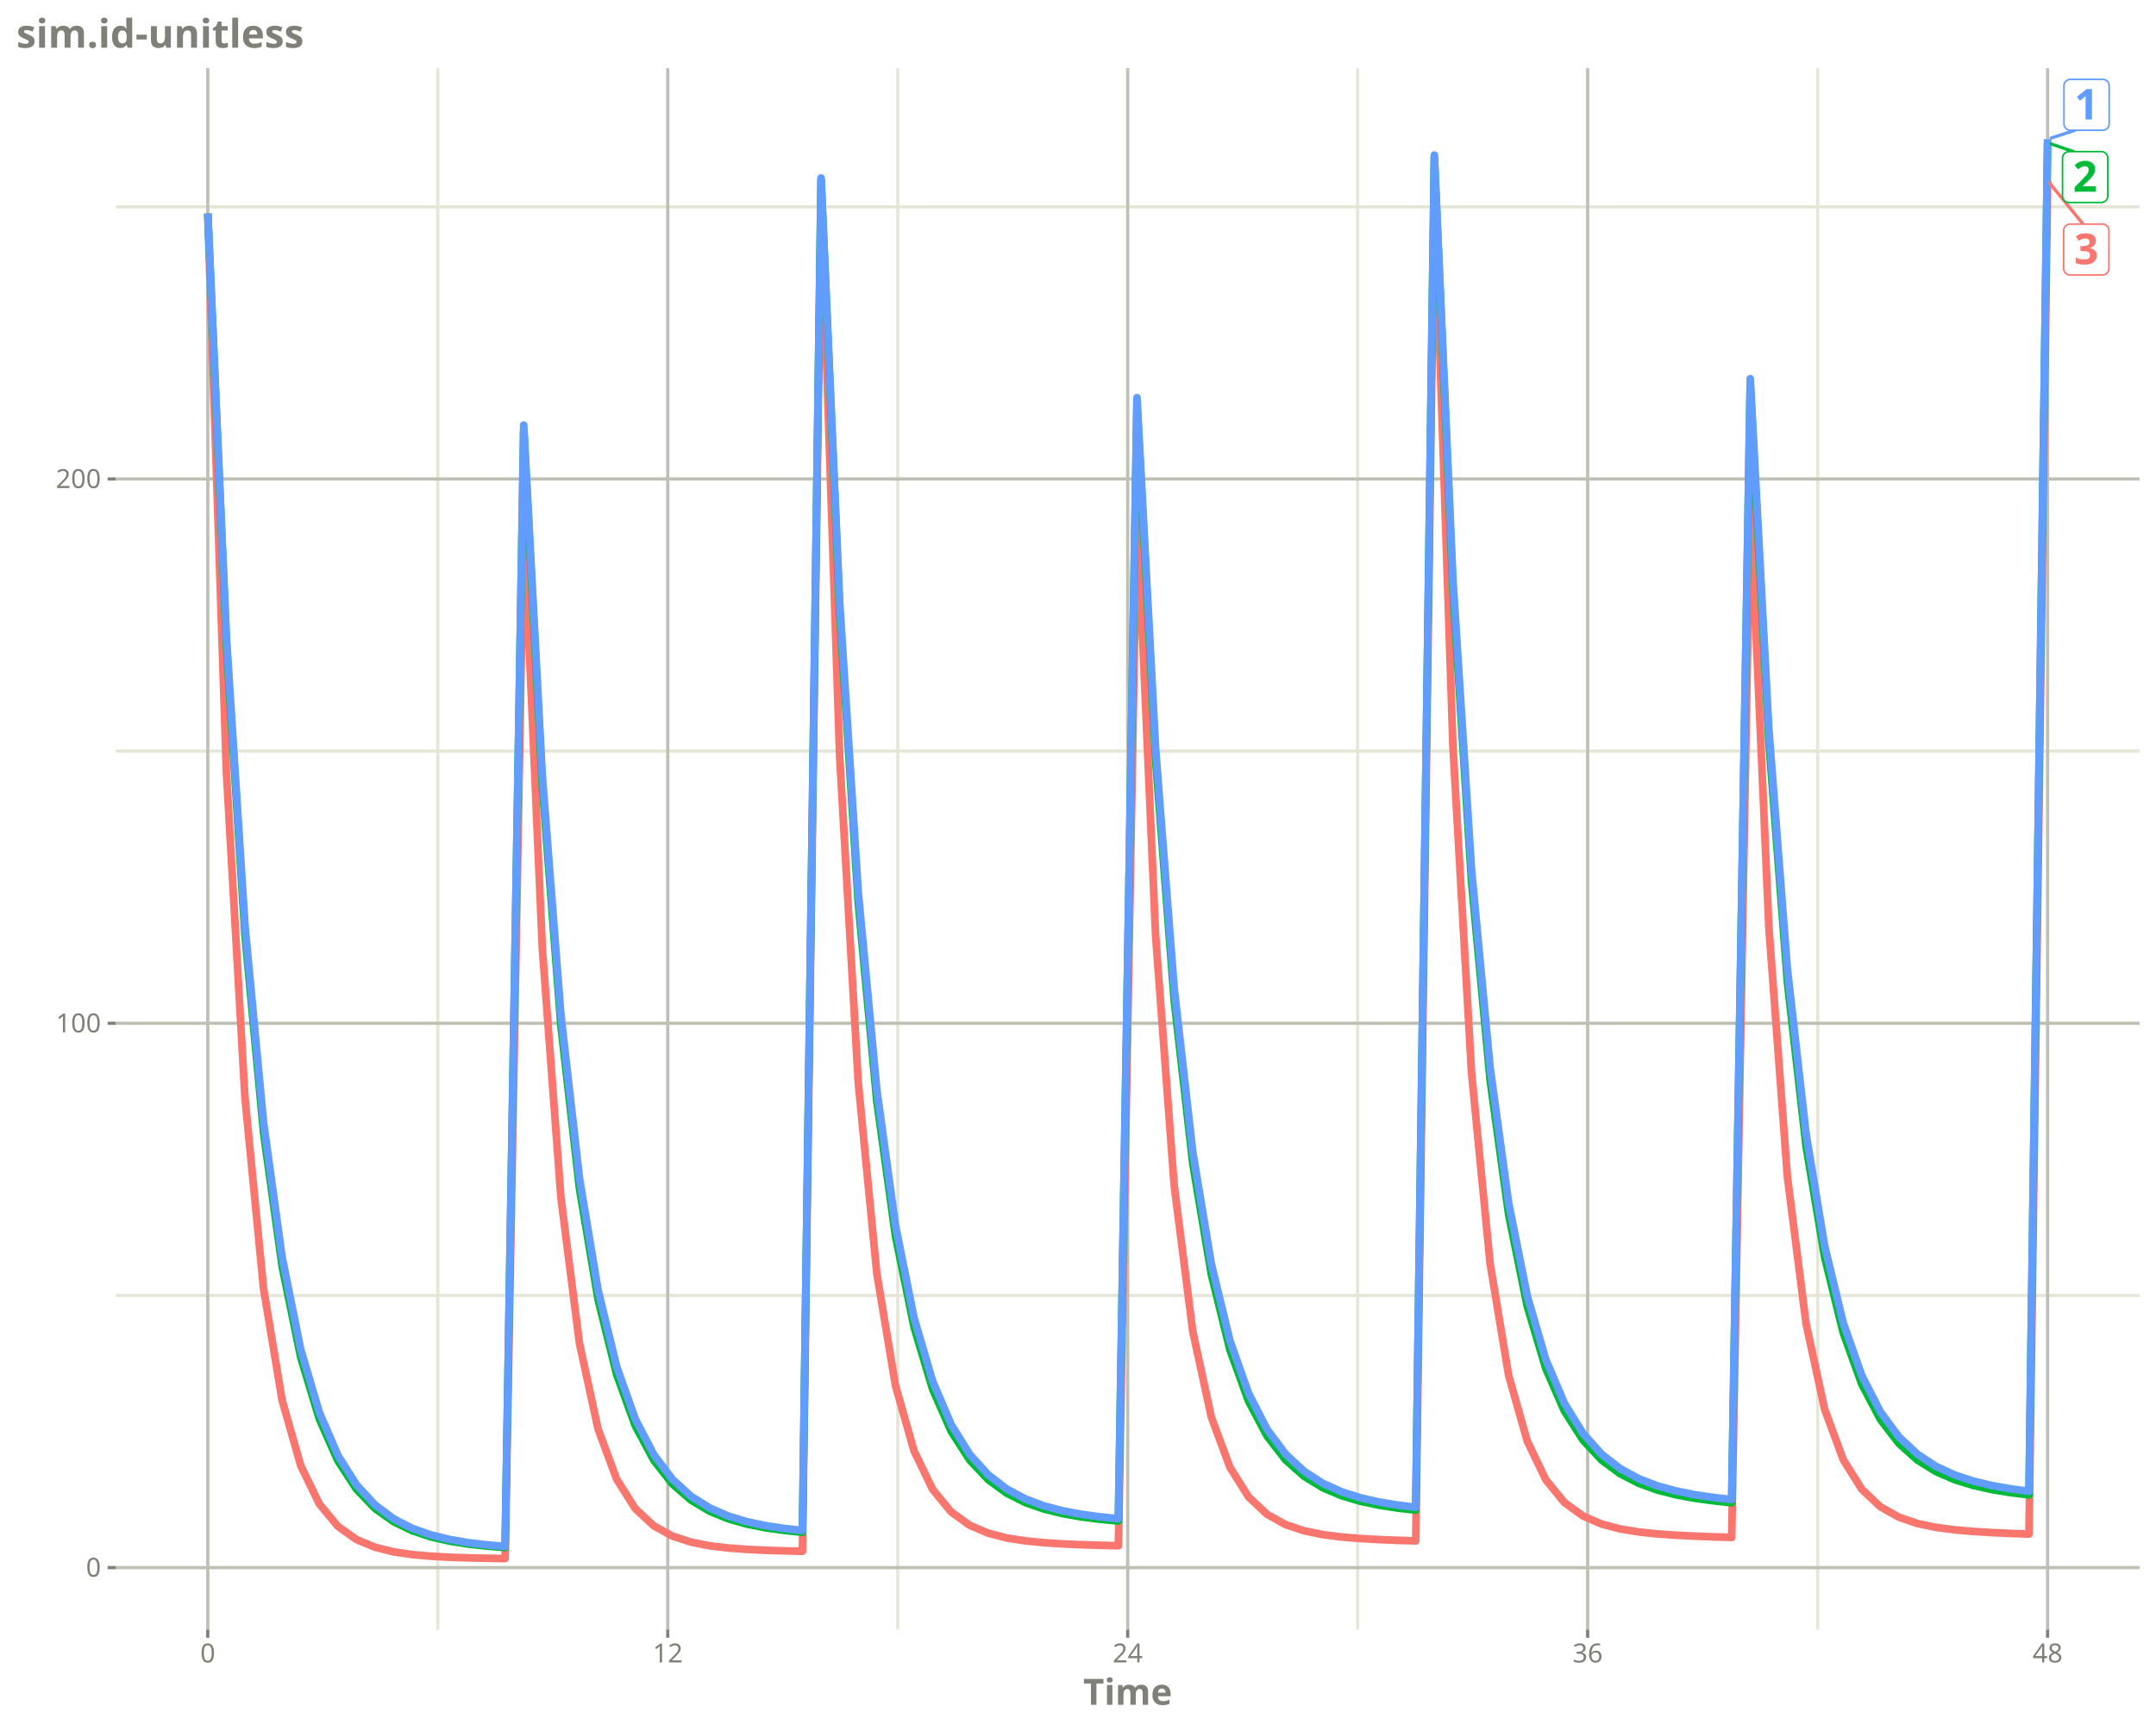
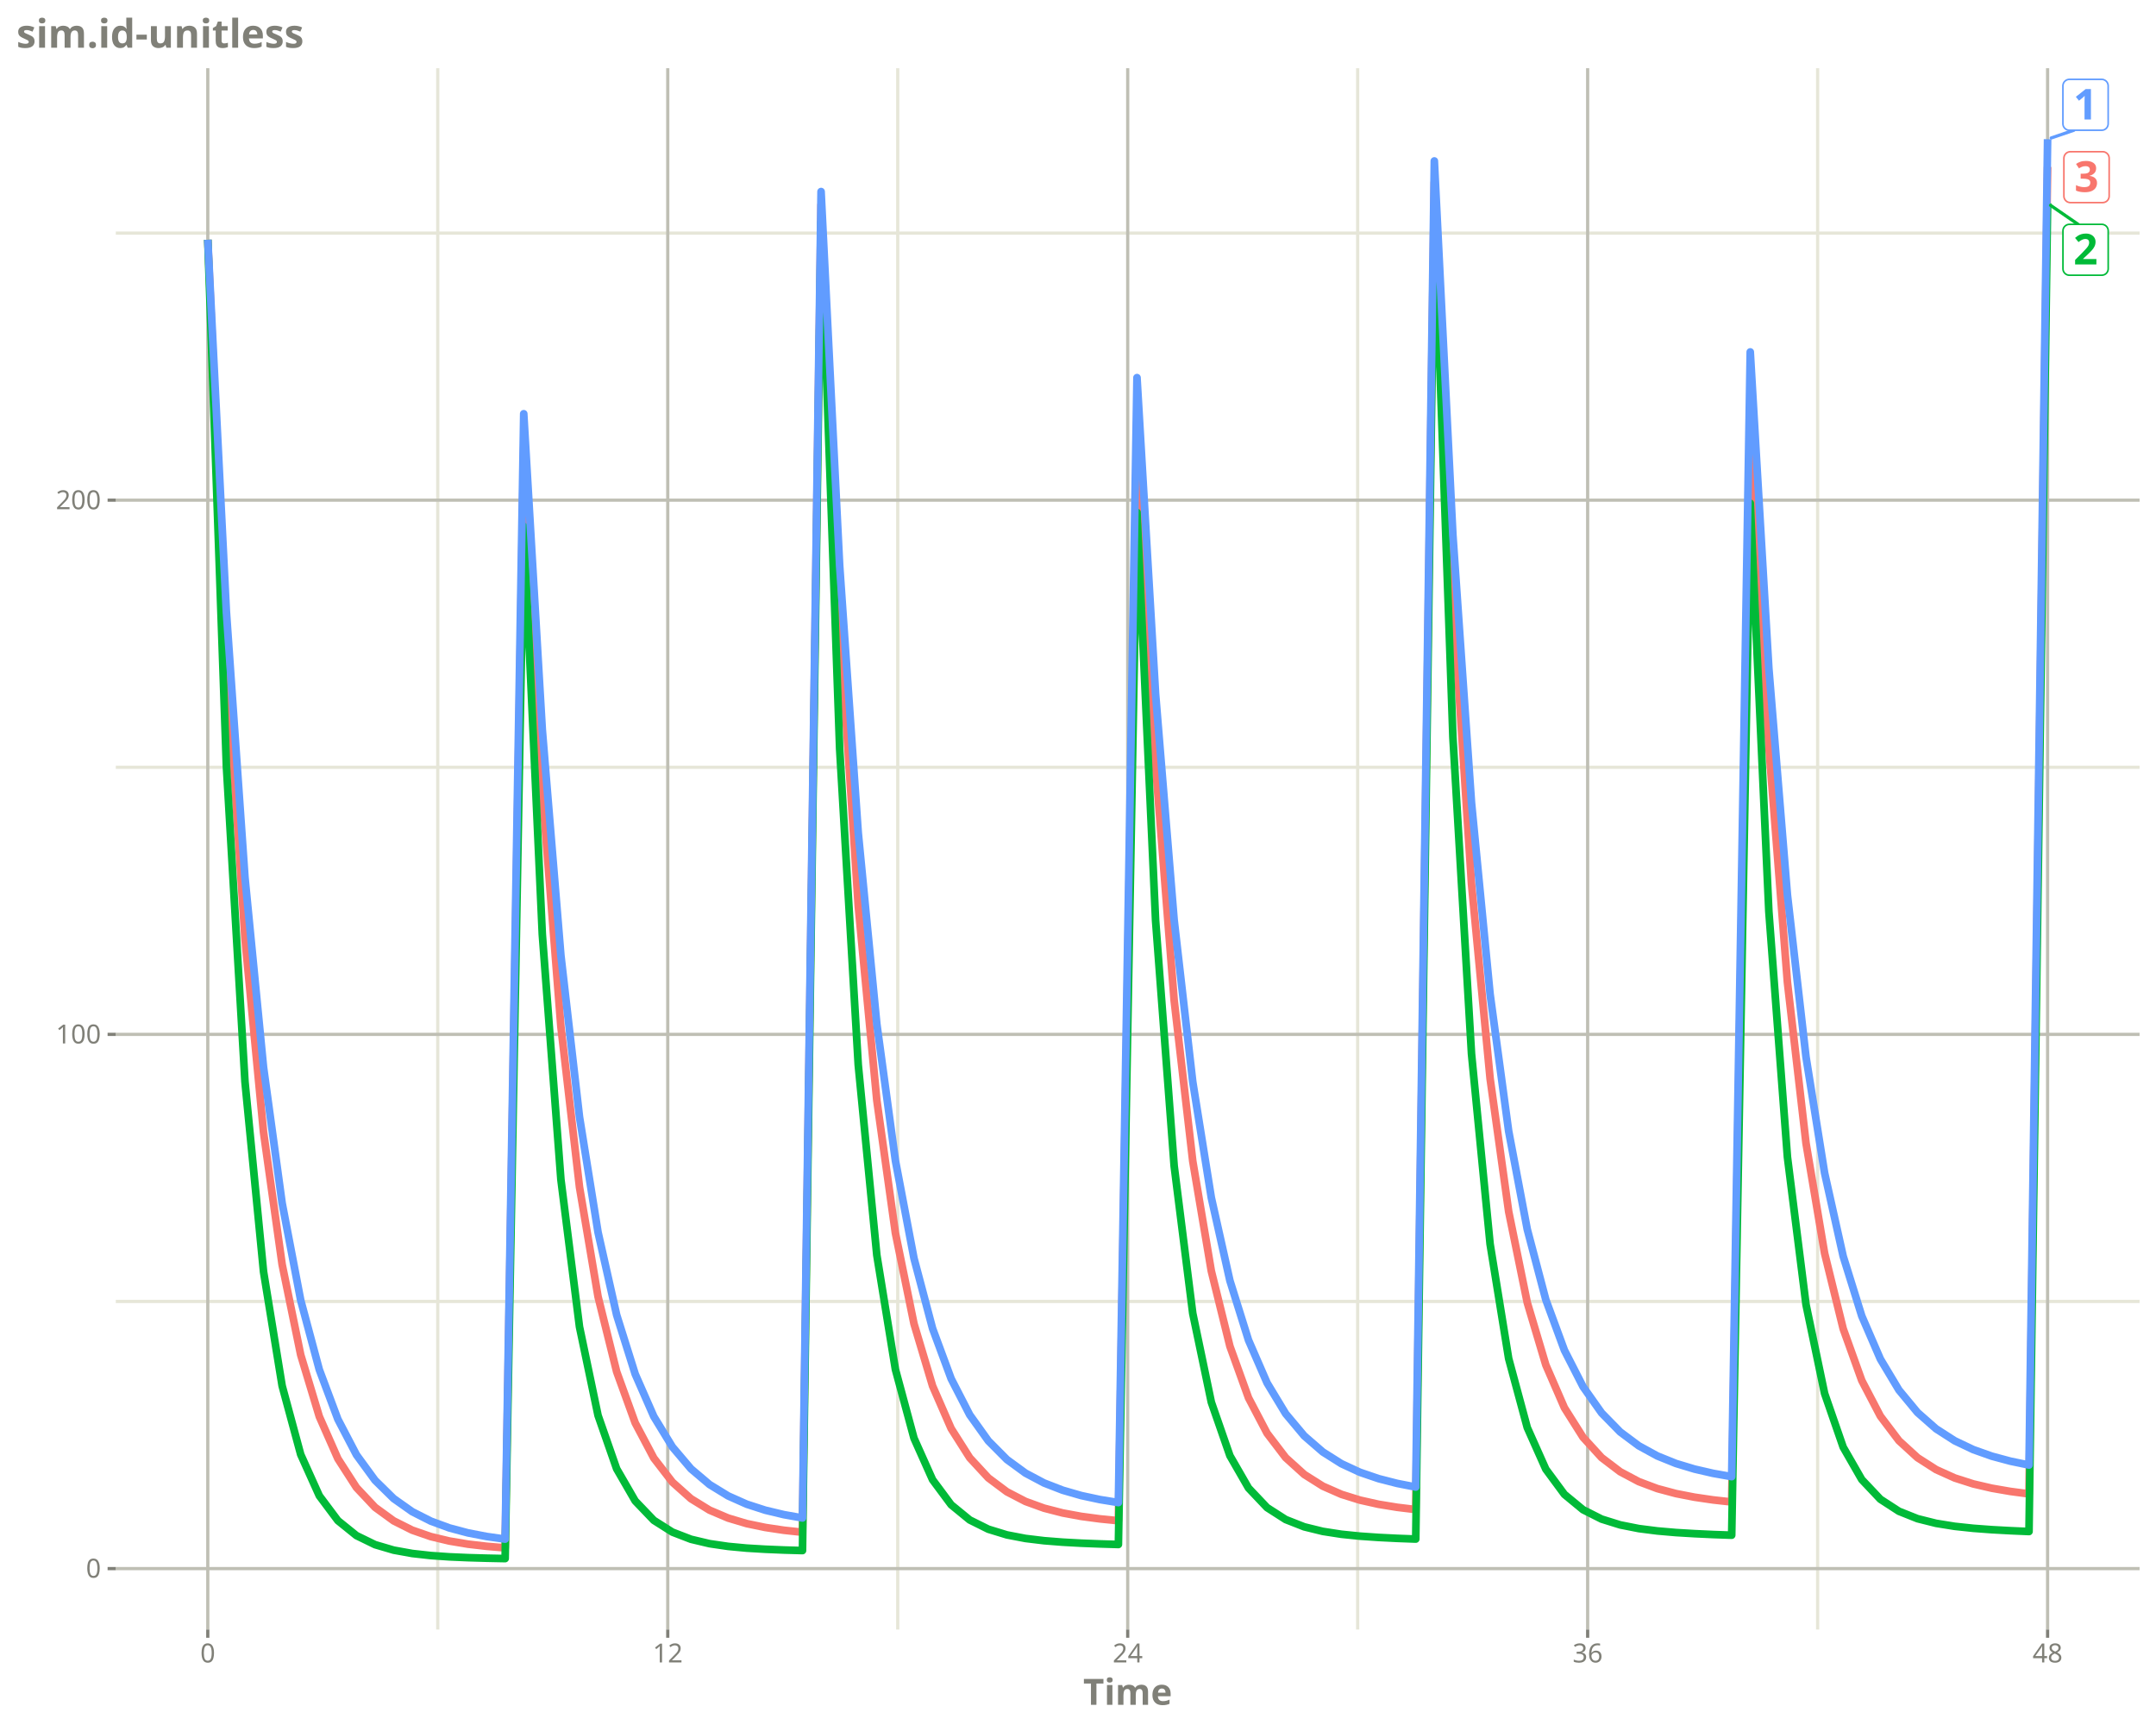
<svg xmlns="http://www.w3.org/2000/svg" class="svglite" data-engine-version="2.0" width="720.00pt" height="576.00pt" viewBox="0 0 720.00 576.00">
  <defs>
    <style type="text/css">
    .svglite line, .svglite polyline, .svglite polygon, .svglite path, .svglite rect, .svglite circle {
      fill: none;
      stroke: #000000;
      stroke-linecap: round;
      stroke-linejoin: round;
      stroke-miterlimit: 10.00;
    }
  </style>
  </defs>
  <rect width="100%" height="100%" style="stroke: none; fill: #FFFFFF;" />
  <defs>
    <clipPath id="cpMC4wMHw3MjAuMDB8MC4wMHw1NzYuMDA=">
      <rect x="0.00" y="0.00" width="720.00" height="576.00" />
    </clipPath>
  </defs>
  <g clip-path="url(#cpMC4wMHw3MjAuMDB8MC4wMHw1NzYuMDA=)">
    <rect x="0.00" y="0.00" width="720.00" height="576.00" style="stroke-width: 1.07; stroke: #FFFFFF; fill: #FFFFFF;" />
  </g>
  <defs>
    <clipPath id="cpMzguNjd8NzE0LjUyfDIyLjc4fDU0NC4xMw==">
      <rect x="38.67" y="22.78" width="675.85" height="521.34" />
    </clipPath>
  </defs>
  <g clip-path="url(#cpMzguNjd8NzE0LjUyfDIyLjc4fDU0NC4xMw==)">
    <rect x="38.67" y="22.78" width="675.85" height="521.34" style="stroke-width: 1.07; stroke: none; fill: #FFFFFF;" />
-     <polyline points="38.67,432.57 714.52,432.57 " style="stroke-width: 1.07; stroke: #E6E6D8; stroke-linecap: butt;" />
-     <polyline points="38.67,250.81 714.52,250.81 " style="stroke-width: 1.07; stroke: #E6E6D8; stroke-linecap: butt;" />
-     <polyline points="38.67,69.06 714.52,69.06 " style="stroke-width: 1.07; stroke: #E6E6D8; stroke-linecap: butt;" />
+     <polyline points="38.67,434.58 714.52,434.58 " style="stroke-width: 1.07; stroke: #E6E6D8; stroke-linecap: butt;" />
+     <polyline points="38.67,256.20 714.52,256.20 " style="stroke-width: 1.07; stroke: #E6E6D8; stroke-linecap: butt;" />
+     <polyline points="38.67,77.83 714.52,77.83 " style="stroke-width: 1.07; stroke: #E6E6D8; stroke-linecap: butt;" />
    <polyline points="146.19,544.13 146.19,22.78 " style="stroke-width: 1.07; stroke: #E6E6D8; stroke-linecap: butt;" />
    <polyline points="299.80,544.13 299.80,22.78 " style="stroke-width: 1.07; stroke: #E6E6D8; stroke-linecap: butt;" />
    <polyline points="453.40,544.13 453.40,22.78 " style="stroke-width: 1.07; stroke: #E6E6D8; stroke-linecap: butt;" />
    <polyline points="607.00,544.13 607.00,22.78 " style="stroke-width: 1.07; stroke: #E6E6D8; stroke-linecap: butt;" />
-     <polyline points="38.67,523.45 714.52,523.45 " style="stroke-width: 1.07; stroke: #BFBFB4; stroke-linecap: butt;" />
-     <polyline points="38.67,341.69 714.52,341.69 " style="stroke-width: 1.07; stroke: #BFBFB4; stroke-linecap: butt;" />
-     <polyline points="38.67,159.94 714.52,159.94 " style="stroke-width: 1.07; stroke: #BFBFB4; stroke-linecap: butt;" />
+     <polyline points="38.67,523.77 714.52,523.77 " style="stroke-width: 1.07; stroke: #BFBFB4; stroke-linecap: butt;" />
+     <polyline points="38.67,345.39 714.52,345.39 " style="stroke-width: 1.07; stroke: #BFBFB4; stroke-linecap: butt;" />
+     <polyline points="38.67,167.01 714.52,167.01 " style="stroke-width: 1.07; stroke: #BFBFB4; stroke-linecap: butt;" />
    <polyline points="69.39,544.13 69.39,22.78 " style="stroke-width: 1.07; stroke: #BFBFB4; stroke-linecap: butt;" />
    <polyline points="223.00,544.13 223.00,22.78 " style="stroke-width: 1.07; stroke: #BFBFB4; stroke-linecap: butt;" />
    <polyline points="376.60,544.13 376.60,22.78 " style="stroke-width: 1.07; stroke: #BFBFB4; stroke-linecap: butt;" />
    <polyline points="530.20,544.13 530.20,22.78 " style="stroke-width: 1.07; stroke: #BFBFB4; stroke-linecap: butt;" />
    <polyline points="683.80,544.13 683.80,22.78 " style="stroke-width: 1.07; stroke: #BFBFB4; stroke-linecap: butt;" />
-     <polyline points="69.39,71.32 75.60,257.58 81.81,366.53 88.01,430.27 94.22,467.56 100.42,489.38 106.63,502.16 112.84,509.66 119.04,514.06 125.25,516.65 131.46,518.18 137.66,519.09 143.87,519.64 150.07,519.98 156.28,520.19 162.49,520.33 168.69,520.43 174.90,173.92 181.10,316.43 187.31,399.81 193.52,448.60 199.72,477.17 205.93,493.91 212.13,503.73 218.34,509.50 224.55,512.91 230.75,514.93 236.96,516.15 243.17,516.89 249.37,517.35 255.58,517.65 261.78,517.85 267.99,518.00 274.20,65.99 280.40,252.34 286.61,361.38 292.81,425.19 299.02,462.55 305.23,484.44 311.43,497.29 317.64,504.84 323.84,509.31 330.05,511.96 336.26,513.55 342.46,514.52 348.67,515.13 354.88,515.53 361.08,515.80 367.29,515.99 373.49,516.15 379.70,169.69 385.91,312.26 392.11,395.69 398.32,444.53 404.52,473.15 410.73,489.94 416.94,499.82 423.14,505.64 429.35,509.10 435.56,511.17 441.76,512.43 447.97,513.22 454.17,513.73 460.38,514.08 466.59,514.33 472.79,514.52 479.00,62.55 485.20,248.95 491.41,358.03 497.62,421.88 503.82,459.28 510.03,481.22 516.23,494.11 522.44,501.71 528.65,506.21 534.85,508.90 541.06,510.53 547.27,511.54 553.47,512.19 559.68,512.62 565.88,512.93 572.09,513.17 578.30,513.36 584.50,166.94 590.71,309.54 596.91,393.00 603.12,441.88 609.33,470.54 615.53,487.36 621.74,497.27 627.95,503.12 634.15,506.61 640.36,508.72 646.56,510.01 652.77,510.83 658.98,511.37 665.18,511.75 671.39,512.03 677.59,512.25 683.80,60.31 " style="stroke-width: 2.56; stroke: #F8766D; stroke-linecap: butt;" />
-     <polyline points="69.39,71.32 75.60,214.87 81.81,312.18 88.01,378.15 94.22,422.88 100.42,453.22 106.63,473.80 112.84,487.77 119.04,497.26 125.25,503.72 131.46,508.11 137.66,511.12 143.87,513.17 150.07,514.59 156.28,515.57 162.49,516.25 168.69,516.74 174.90,143.69 181.10,262.14 187.31,342.45 193.52,396.92 199.72,433.88 205.93,458.97 212.13,476.02 218.34,487.61 224.55,495.51 230.75,500.90 236.96,504.60 243.17,507.14 249.37,508.91 255.58,510.14 261.78,511.02 267.99,511.65 274.20,59.99 280.40,203.89 286.61,301.48 292.81,367.67 299.02,412.59 305.23,443.09 311.43,463.82 317.64,477.92 323.84,487.54 330.05,494.11 336.26,498.63 342.46,501.74 348.67,503.90 354.88,505.42 361.08,506.51 367.29,507.30 373.49,507.88 379.70,134.94 385.91,253.48 392.11,333.89 398.32,388.46 404.52,425.52 410.73,450.70 416.94,467.84 423.14,479.52 429.35,487.51 435.56,492.99 441.76,496.78 447.97,499.41 454.17,501.26 460.38,502.58 466.59,503.54 472.79,504.26 479.00,52.68 485.20,196.67 491.41,294.34 497.62,360.61 503.82,405.61 510.03,436.19 516.23,456.99 522.44,471.17 528.65,480.87 534.85,487.52 541.06,492.10 547.27,495.29 553.47,497.53 559.68,499.12 565.88,500.27 572.09,501.13 578.30,501.79 584.50,128.91 590.71,247.52 596.91,328.00 603.12,382.64 609.33,419.75 615.53,445.00 621.74,462.20 627.95,473.95 634.15,482.01 640.36,487.55 646.56,491.40 652.77,494.09 658.98,496.00 665.18,497.38 671.39,498.40 677.59,499.17 683.80,47.65 " style="stroke-width: 2.56; stroke: #00BA38; stroke-linecap: butt;" />
-     <polyline points="69.39,71.32 75.60,212.52 81.81,308.96 88.01,374.82 94.22,419.82 100.42,450.56 106.63,471.58 112.84,485.95 119.04,495.79 125.25,502.53 131.46,507.15 137.66,510.33 143.87,512.52 150.07,514.04 156.28,515.10 162.49,515.85 168.69,516.38 174.90,141.94 181.10,258.91 187.31,338.82 193.52,393.43 199.72,430.75 205.93,456.28 212.13,473.76 218.34,485.73 224.55,493.95 230.75,499.60 236.96,503.50 243.17,506.20 249.37,508.09 255.58,509.42 261.78,510.36 267.99,511.05 274.20,59.43 280.40,201.01 286.61,297.75 292.81,363.85 299.02,409.05 305.23,439.97 311.43,461.14 317.64,475.66 323.84,485.63 330.05,492.49 336.26,497.23 342.46,500.53 348.67,502.84 354.88,504.47 361.08,505.63 367.29,506.48 373.49,507.12 379.70,132.79 385.91,249.86 392.11,329.87 398.32,384.58 404.52,422.00 410.73,447.63 416.94,465.20 423.14,477.27 429.35,485.58 435.56,491.32 441.76,495.31 447.97,498.11 454.17,500.09 460.38,501.50 466.59,502.54 472.79,503.31 479.00,51.77 485.20,193.44 491.41,290.26 497.62,356.45 503.82,401.73 510.03,432.74 516.23,453.99 522.44,468.58 528.65,478.63 534.85,485.57 541.06,490.39 547.27,493.76 553.47,496.14 559.68,497.85 565.88,499.09 572.09,500.01 578.30,500.72 584.50,126.46 590.71,243.60 596.91,323.68 603.12,378.46 609.33,415.95 615.53,441.64 621.74,459.28 627.95,471.41 634.15,479.79 640.36,485.60 646.56,489.66 652.77,492.51 658.98,494.55 665.18,496.03 671.39,497.13 677.59,497.96 683.80,46.48 " style="stroke-width: 2.56; stroke: #619CFF; stroke-linecap: butt;" />
-     <line x1="692.98" y1="43.49" x2="685.01" y2="46.09" style="stroke-width: 1.07; stroke: #619CFF;" />
-     <line x1="692.41" y1="50.62" x2="685.00" y2="48.07" style="stroke-width: 1.07; stroke: #00BA38;" />
-     <line x1="695.64" y1="74.83" x2="684.50" y2="61.17" style="stroke-width: 1.07; stroke: #F8766D;" />
-     <polygon points="691.42,43.49 702.21,43.49 702.12,43.49 702.47,43.47 702.81,43.40 703.14,43.28 703.44,43.11 703.71,42.89 703.94,42.63 704.12,42.33 704.26,42.01 704.34,41.68 704.37,41.33 704.37,41.33 704.37,28.66 704.37,28.66 704.34,28.31 704.26,27.97 704.12,27.65 703.94,27.36 703.71,27.10 703.44,26.88 703.14,26.71 702.81,26.58 702.47,26.51 702.21,26.50 691.42,26.50 691.68,26.51 691.33,26.50 690.99,26.54 690.65,26.64 690.34,26.79 690.05,26.99 689.80,27.23 689.59,27.50 689.43,27.81 689.32,28.14 689.27,28.48 689.26,28.66 689.26,41.33 689.27,41.16 689.27,41.50 689.32,41.85 689.43,42.18 689.59,42.48 689.80,42.76 690.05,43.00 690.34,43.20 690.65,43.35 690.99,43.45 691.33,43.49 " style="stroke-width: 0.53; stroke: #619CFF; fill: #FFFFFF;" />
-     <text x="696.81" y="39.89" text-anchor="middle" style="font-size: 14.23px; font-weight: bold; fill: #619CFF; font-family: sans;" textLength="7.91px" lengthAdjust="spacingAndGlyphs">1</text>
-     <polygon points="690.94,67.61 701.73,67.61 701.65,67.61 701.99,67.60 702.33,67.53 702.66,67.40 702.96,67.23 703.23,67.01 703.46,66.75 703.64,66.46 703.78,66.14 703.86,65.80 703.89,65.45 703.89,65.45 703.89,52.78 703.89,52.78 703.86,52.44 703.78,52.10 703.64,51.78 703.46,51.48 703.23,51.22 702.96,51.00 702.66,50.83 702.33,50.71 701.99,50.64 701.73,50.62 690.94,50.62 691.20,50.64 690.85,50.62 690.51,50.67 690.17,50.76 689.86,50.91 689.57,51.11 689.32,51.35 689.11,51.63 688.95,51.94 688.84,52.27 688.79,52.61 688.78,52.78 688.78,65.45 688.79,65.28 688.79,65.63 688.84,65.97 688.95,66.30 689.11,66.61 689.32,66.89 689.57,67.13 689.86,67.32 690.17,67.47 690.51,67.57 690.85,67.61 " style="stroke-width: 0.53; stroke: #00BA38; fill: #FFFFFF;" />
-     <text x="696.34" y="64.01" text-anchor="middle" style="font-size: 14.23px; font-weight: bold; fill: #00BA38; font-family: sans;" textLength="7.91px" lengthAdjust="spacingAndGlyphs">2</text>
-     <polygon points="691.32,91.82 702.12,91.82 702.03,91.82 702.38,91.80 702.72,91.73 703.04,91.61 703.34,91.44 703.61,91.22 703.84,90.96 704.03,90.66 704.17,90.34 704.25,90.00 704.28,89.66 704.28,89.66 704.28,76.99 704.28,76.99 704.25,76.64 704.17,76.30 704.03,75.98 703.84,75.69 703.61,75.43 703.34,75.21 703.04,75.04 702.72,74.91 702.38,74.84 702.12,74.83 691.32,74.83 691.58,74.84 691.24,74.83 690.89,74.87 690.56,74.97 690.24,75.12 689.96,75.31 689.71,75.56 689.50,75.83 689.34,76.14 689.23,76.47 689.17,76.81 689.16,76.99 689.16,89.66 689.17,89.48 689.17,89.83 689.23,90.18 689.34,90.50 689.50,90.81 689.71,91.09 689.96,91.33 690.24,91.53 690.56,91.68 690.89,91.77 691.24,91.82 " style="stroke-width: 0.53; stroke: #F8766D; fill: #FFFFFF;" />
-     <text x="696.72" y="88.22" text-anchor="middle" style="font-size: 14.23px; font-weight: bold; fill: #F8766D; font-family: sans;" textLength="7.91px" lengthAdjust="spacingAndGlyphs">3</text>
+     <polyline points="69.39,80.05 75.60,218.76 81.81,313.46 88.01,378.11 94.22,422.25 100.42,452.40 106.63,473.00 112.84,487.08 119.04,496.71 125.25,503.31 131.46,507.83 137.66,510.94 143.87,513.09 150.07,514.57 156.28,515.61 162.49,516.33 168.69,516.85 174.90,149.46 181.10,264.35 187.31,342.79 193.52,396.38 199.72,432.99 205.93,458.02 212.13,475.14 218.34,486.87 224.55,494.91 230.75,500.44 236.96,504.26 243.17,506.90 249.37,508.75 255.58,510.04 261.78,510.97 267.99,511.64 274.20,68.41 280.40,207.50 286.61,302.49 292.81,367.37 299.02,411.71 305.23,442.03 311.43,462.79 317.64,477.01 323.84,486.77 330.05,493.49 336.26,498.13 342.46,501.35 348.67,503.60 354.88,505.20 361.08,506.34 367.29,507.17 373.49,507.79 379.70,140.50 385.91,255.49 392.11,334.03 398.32,387.71 404.52,424.42 410.73,449.54 416.94,466.76 423.14,478.58 429.35,486.72 435.56,492.34 441.76,496.25 447.97,498.98 454.17,500.91 460.38,502.30 466.59,503.31 472.79,504.06 479.00,60.92 485.20,200.09 491.41,295.16 497.62,360.13 503.82,404.55 510.03,434.95 516.23,455.78 522.44,470.08 528.65,479.92 534.85,486.71 541.06,491.43 547.27,494.73 553.47,497.06 559.68,498.72 565.88,499.93 572.09,500.84 578.30,501.53 584.50,134.31 590.71,249.36 596.91,327.98 603.12,381.72 609.33,418.50 615.53,443.69 621.74,460.97 627.95,472.86 634.15,481.06 640.36,486.74 646.56,490.71 652.77,493.51 658.98,495.50 665.18,496.94 671.39,498.01 677.59,498.83 683.80,55.74 " style="stroke-width: 2.56; stroke: #F8766D; stroke-linecap: butt;" />
+     <polyline points="69.39,80.05 75.60,255.69 81.81,361.22 88.01,424.64 94.22,462.75 100.42,485.67 106.63,499.45 112.84,507.75 119.04,512.75 125.25,515.78 131.46,517.61 137.66,518.73 143.87,519.42 150.07,519.85 156.28,520.12 162.49,520.30 168.69,520.43 174.90,175.75 181.10,311.96 187.31,393.83 193.52,443.04 199.72,472.64 205.93,490.45 212.13,501.18 218.34,507.66 224.55,511.59 230.75,513.98 236.96,515.45 243.17,516.36 249.37,516.94 255.58,517.31 261.78,517.57 267.99,517.75 274.20,74.17 280.40,249.93 286.61,355.55 292.81,419.06 299.02,457.25 305.23,480.24 311.43,494.10 317.64,502.46 323.84,507.53 330.05,510.62 336.26,512.52 342.46,513.71 348.67,514.46 354.88,514.95 361.08,515.29 367.29,515.53 373.49,515.72 379.70,171.09 385.91,307.37 392.11,389.29 398.32,438.56 404.52,468.21 410.73,486.08 416.94,496.87 423.14,503.41 429.35,507.39 435.56,509.83 441.76,511.35 447.97,512.31 454.17,512.94 460.38,513.37 466.59,513.68 472.79,513.91 479.00,70.38 485.20,246.18 491.41,351.86 497.62,415.40 503.82,453.64 510.03,476.68 516.23,490.58 522.44,498.99 528.65,504.11 534.85,507.24 541.06,509.18 547.27,510.41 553.47,511.20 559.68,511.74 565.88,512.11 572.09,512.40 578.30,512.62 584.50,168.04 590.71,304.35 596.91,386.31 603.12,435.62 609.33,465.31 615.53,483.22 621.74,494.04 627.95,500.61 634.15,504.63 640.36,507.11 646.56,508.66 652.77,509.66 658.98,510.32 665.18,510.78 671.39,511.12 677.59,511.39 683.80,67.88 " style="stroke-width: 2.56; stroke: #00BA38; stroke-linecap: butt;" />
+     <polyline points="69.39,80.05 75.60,204.25 81.81,293.00 88.01,356.42 94.22,401.75 100.42,434.16 106.63,457.34 112.84,473.92 119.04,485.79 125.25,494.29 131.46,500.39 137.66,504.77 143.87,507.92 150.07,510.20 156.28,511.85 162.49,513.05 168.69,513.93 174.90,138.16 181.10,243.64 187.31,319.03 193.52,372.94 199.72,411.49 205.93,439.08 212.13,458.84 218.34,472.99 224.55,483.15 230.75,490.45 236.96,495.71 243.17,499.51 249.37,502.27 255.58,504.28 261.78,505.76 267.99,506.86 274.20,63.97 280.40,188.80 286.61,278.05 292.81,341.86 299.02,387.51 305.23,420.19 311.43,443.60 317.64,460.38 323.84,472.43 330.05,481.11 336.26,487.36 342.46,491.89 348.67,495.19 354.88,497.60 361.08,499.39 367.29,500.72 373.49,501.73 379.70,126.10 385.91,231.70 392.11,307.22 398.32,361.24 404.52,399.92 410.73,427.63 416.94,447.50 423.14,461.77 429.35,472.05 435.56,479.46 441.76,484.83 447.97,488.75 454.17,491.62 460.38,493.74 466.59,495.33 472.79,496.54 479.00,53.75 485.20,178.69 491.41,268.03 497.62,331.95 503.82,377.71 510.03,410.48 516.23,433.99 522.44,450.87 528.65,463.02 534.85,471.79 541.06,478.14 547.27,482.77 553.47,486.16 559.68,488.67 565.88,490.54 572.09,491.97 578.30,493.07 584.50,117.52 590.71,223.21 596.91,298.82 603.12,352.93 609.33,391.69 615.53,419.48 621.74,439.44 627.95,453.80 634.15,464.15 640.36,471.65 646.56,477.10 652.77,481.09 658.98,484.04 665.18,486.24 671.39,487.91 677.59,489.19 683.80,46.48 " style="stroke-width: 2.56; stroke: #619CFF; stroke-linecap: butt;" />
+     <line x1="692.57" y1="43.49" x2="685.01" y2="46.07" style="stroke-width: 1.07; stroke: #619CFF;" />
+     <line x1="693.99" y1="74.91" x2="684.78" y2="68.56" style="stroke-width: 1.07; stroke: #00BA38;" />
+     <polygon points="691.07,43.49 701.87,43.49 701.78,43.49 702.13,43.47 702.47,43.40 702.79,43.28 703.09,43.11 703.36,42.89 703.59,42.63 703.78,42.33 703.91,42.01 704.00,41.68 704.03,41.33 704.03,41.33 704.03,28.66 704.03,28.66 704.00,28.31 703.91,27.97 703.78,27.66 703.59,27.36 703.36,27.10 703.09,26.88 702.79,26.71 702.47,26.58 702.13,26.51 701.87,26.50 691.07,26.50 691.33,26.51 690.99,26.50 690.64,26.54 690.31,26.64 689.99,26.79 689.71,26.99 689.46,27.23 689.25,27.50 689.09,27.81 688.98,28.14 688.92,28.49 688.91,28.66 688.91,41.33 688.92,41.16 688.92,41.50 688.98,41.85 689.09,42.18 689.25,42.48 689.46,42.76 689.71,43.00 689.99,43.20 690.31,43.35 690.64,43.45 690.99,43.49 " style="stroke-width: 0.53; stroke: #619CFF; fill: #FFFFFF;" />
+     <text x="696.47" y="39.89" text-anchor="middle" style="font-size: 14.23px; font-weight: bold; fill: #619CFF; font-family: sans;" textLength="7.91px" lengthAdjust="spacingAndGlyphs">1</text>
+     <polygon points="691.09,91.90 701.88,91.90 701.80,91.90 702.14,91.88 702.48,91.81 702.81,91.69 703.11,91.52 703.38,91.30 703.61,91.04 703.79,90.74 703.93,90.42 704.01,90.09 704.04,89.74 704.04,89.74 704.04,77.07 704.04,77.07 704.01,76.72 703.93,76.38 703.79,76.06 703.61,75.77 703.38,75.51 703.11,75.29 702.81,75.12 702.48,74.99 702.14,74.92 701.88,74.91 691.09,74.91 691.35,74.92 691.00,74.91 690.66,74.95 690.32,75.05 690.01,75.20 689.72,75.40 689.47,75.64 689.26,75.91 689.10,76.22 688.99,76.55 688.94,76.89 688.93,77.07 688.93,89.74 688.94,89.56 688.94,89.91 688.99,90.26 689.10,90.59 689.26,90.89 689.47,91.17 689.72,91.41 690.01,91.61 690.32,91.76 690.66,91.86 691.00,91.90 " style="stroke-width: 0.53; stroke: #00BA38; fill: #FFFFFF;" />
+     <text x="696.49" y="88.30" text-anchor="middle" style="font-size: 14.23px; font-weight: bold; fill: #00BA38; font-family: sans;" textLength="7.91px" lengthAdjust="spacingAndGlyphs">2</text>
+     <polygon points="691.40,67.65 702.20,67.65 702.11,67.65 702.46,67.63 702.80,67.56 703.12,67.44 703.42,67.27 703.69,67.05 703.92,66.79 704.11,66.49 704.24,66.17 704.33,65.83 704.36,65.49 704.36,65.49 704.36,52.82 704.36,52.82 704.33,52.47 704.24,52.13 704.11,51.81 703.92,51.52 703.69,51.26 703.42,51.04 703.12,50.87 702.80,50.74 702.46,50.67 702.20,50.66 691.40,50.66 691.66,50.67 691.32,50.66 690.97,50.70 690.64,50.80 690.32,50.95 690.04,51.14 689.79,51.39 689.58,51.66 689.42,51.97 689.31,52.30 689.25,52.64 689.24,52.82 689.24,65.49 689.25,65.31 689.25,65.66 689.31,66.01 689.42,66.33 689.58,66.64 689.79,66.92 690.04,67.16 690.32,67.36 690.64,67.51 690.97,67.60 691.32,67.65 " style="stroke-width: 0.53; stroke: #F8766D; fill: #FFFFFF;" />
+     <text x="696.80" y="64.05" text-anchor="middle" style="font-size: 14.23px; font-weight: bold; fill: #F8766D; font-family: sans;" textLength="7.91px" lengthAdjust="spacingAndGlyphs">3</text>
  </g>
  <g clip-path="url(#cpMC4wMHw3MjAuMDB8MC4wMHw1NzYuMDA=)">
-     <text x="33.74" y="526.48" text-anchor="end" style="font-size: 8.80px; fill: #808078; font-family: sans;" textLength="4.89px" lengthAdjust="spacingAndGlyphs">0</text>
-     <text x="33.74" y="344.72" text-anchor="end" style="font-size: 8.80px; fill: #808078; font-family: sans;" textLength="14.68px" lengthAdjust="spacingAndGlyphs">100</text>
-     <text x="33.74" y="162.96" text-anchor="end" style="font-size: 8.80px; fill: #808078; font-family: sans;" textLength="14.68px" lengthAdjust="spacingAndGlyphs">200</text>
-     <polyline points="35.93,523.45 38.67,523.45 " style="stroke-width: 1.07; stroke: #808078; stroke-linecap: butt;" />
-     <polyline points="35.93,341.69 38.67,341.69 " style="stroke-width: 1.07; stroke: #808078; stroke-linecap: butt;" />
-     <polyline points="35.93,159.94 38.67,159.94 " style="stroke-width: 1.07; stroke: #808078; stroke-linecap: butt;" />
+     <text x="33.74" y="526.80" text-anchor="end" style="font-size: 8.80px; fill: #808078; font-family: sans;" textLength="4.89px" lengthAdjust="spacingAndGlyphs">0</text>
+     <text x="33.74" y="348.42" text-anchor="end" style="font-size: 8.80px; fill: #808078; font-family: sans;" textLength="14.68px" lengthAdjust="spacingAndGlyphs">100</text>
+     <text x="33.74" y="170.04" text-anchor="end" style="font-size: 8.80px; fill: #808078; font-family: sans;" textLength="14.68px" lengthAdjust="spacingAndGlyphs">200</text>
+     <polyline points="35.93,523.77 38.67,523.77 " style="stroke-width: 1.07; stroke: #808078; stroke-linecap: butt;" />
+     <polyline points="35.93,345.39 38.67,345.39 " style="stroke-width: 1.07; stroke: #808078; stroke-linecap: butt;" />
+     <polyline points="35.93,167.01 38.67,167.01 " style="stroke-width: 1.07; stroke: #808078; stroke-linecap: butt;" />
    <polyline points="69.39,546.87 69.39,544.13 " style="stroke-width: 1.07; stroke: #808078; stroke-linecap: butt;" />
    <polyline points="223.00,546.87 223.00,544.13 " style="stroke-width: 1.07; stroke: #808078; stroke-linecap: butt;" />
    <polyline points="376.60,546.87 376.60,544.13 " style="stroke-width: 1.07; stroke: #808078; stroke-linecap: butt;" />
    <polyline points="530.20,546.87 530.20,544.13 " style="stroke-width: 1.07; stroke: #808078; stroke-linecap: butt;" />
    <polyline points="683.80,546.87 683.80,544.13 " style="stroke-width: 1.07; stroke: #808078; stroke-linecap: butt;" />
    <text x="69.39" y="555.11" text-anchor="middle" style="font-size: 8.80px; fill: #808078; font-family: sans;" textLength="4.89px" lengthAdjust="spacingAndGlyphs">0</text>
    <text x="223.00" y="555.11" text-anchor="middle" style="font-size: 8.80px; fill: #808078; font-family: sans;" textLength="9.79px" lengthAdjust="spacingAndGlyphs">12</text>
    <text x="376.60" y="555.11" text-anchor="middle" style="font-size: 8.80px; fill: #808078; font-family: sans;" textLength="9.79px" lengthAdjust="spacingAndGlyphs">24</text>
    <text x="530.20" y="555.11" text-anchor="middle" style="font-size: 8.80px; fill: #808078; font-family: sans;" textLength="9.79px" lengthAdjust="spacingAndGlyphs">36</text>
    <text x="683.80" y="555.11" text-anchor="middle" style="font-size: 8.80px; fill: #808078; font-family: sans;" textLength="9.79px" lengthAdjust="spacingAndGlyphs">48</text>
    <text x="376.60" y="569.26" text-anchor="middle" style="font-size: 12.10px; font-weight: bold; fill: #808078; font-family: sans;" textLength="26.89px" lengthAdjust="spacingAndGlyphs">Time</text>
    <text x="5.48" y="15.93" style="font-size: 13.20px; font-weight: bold; fill: #808078; font-family: sans;" textLength="83.64px" lengthAdjust="spacingAndGlyphs">sim.id-unitless</text>
  </g>
</svg>
